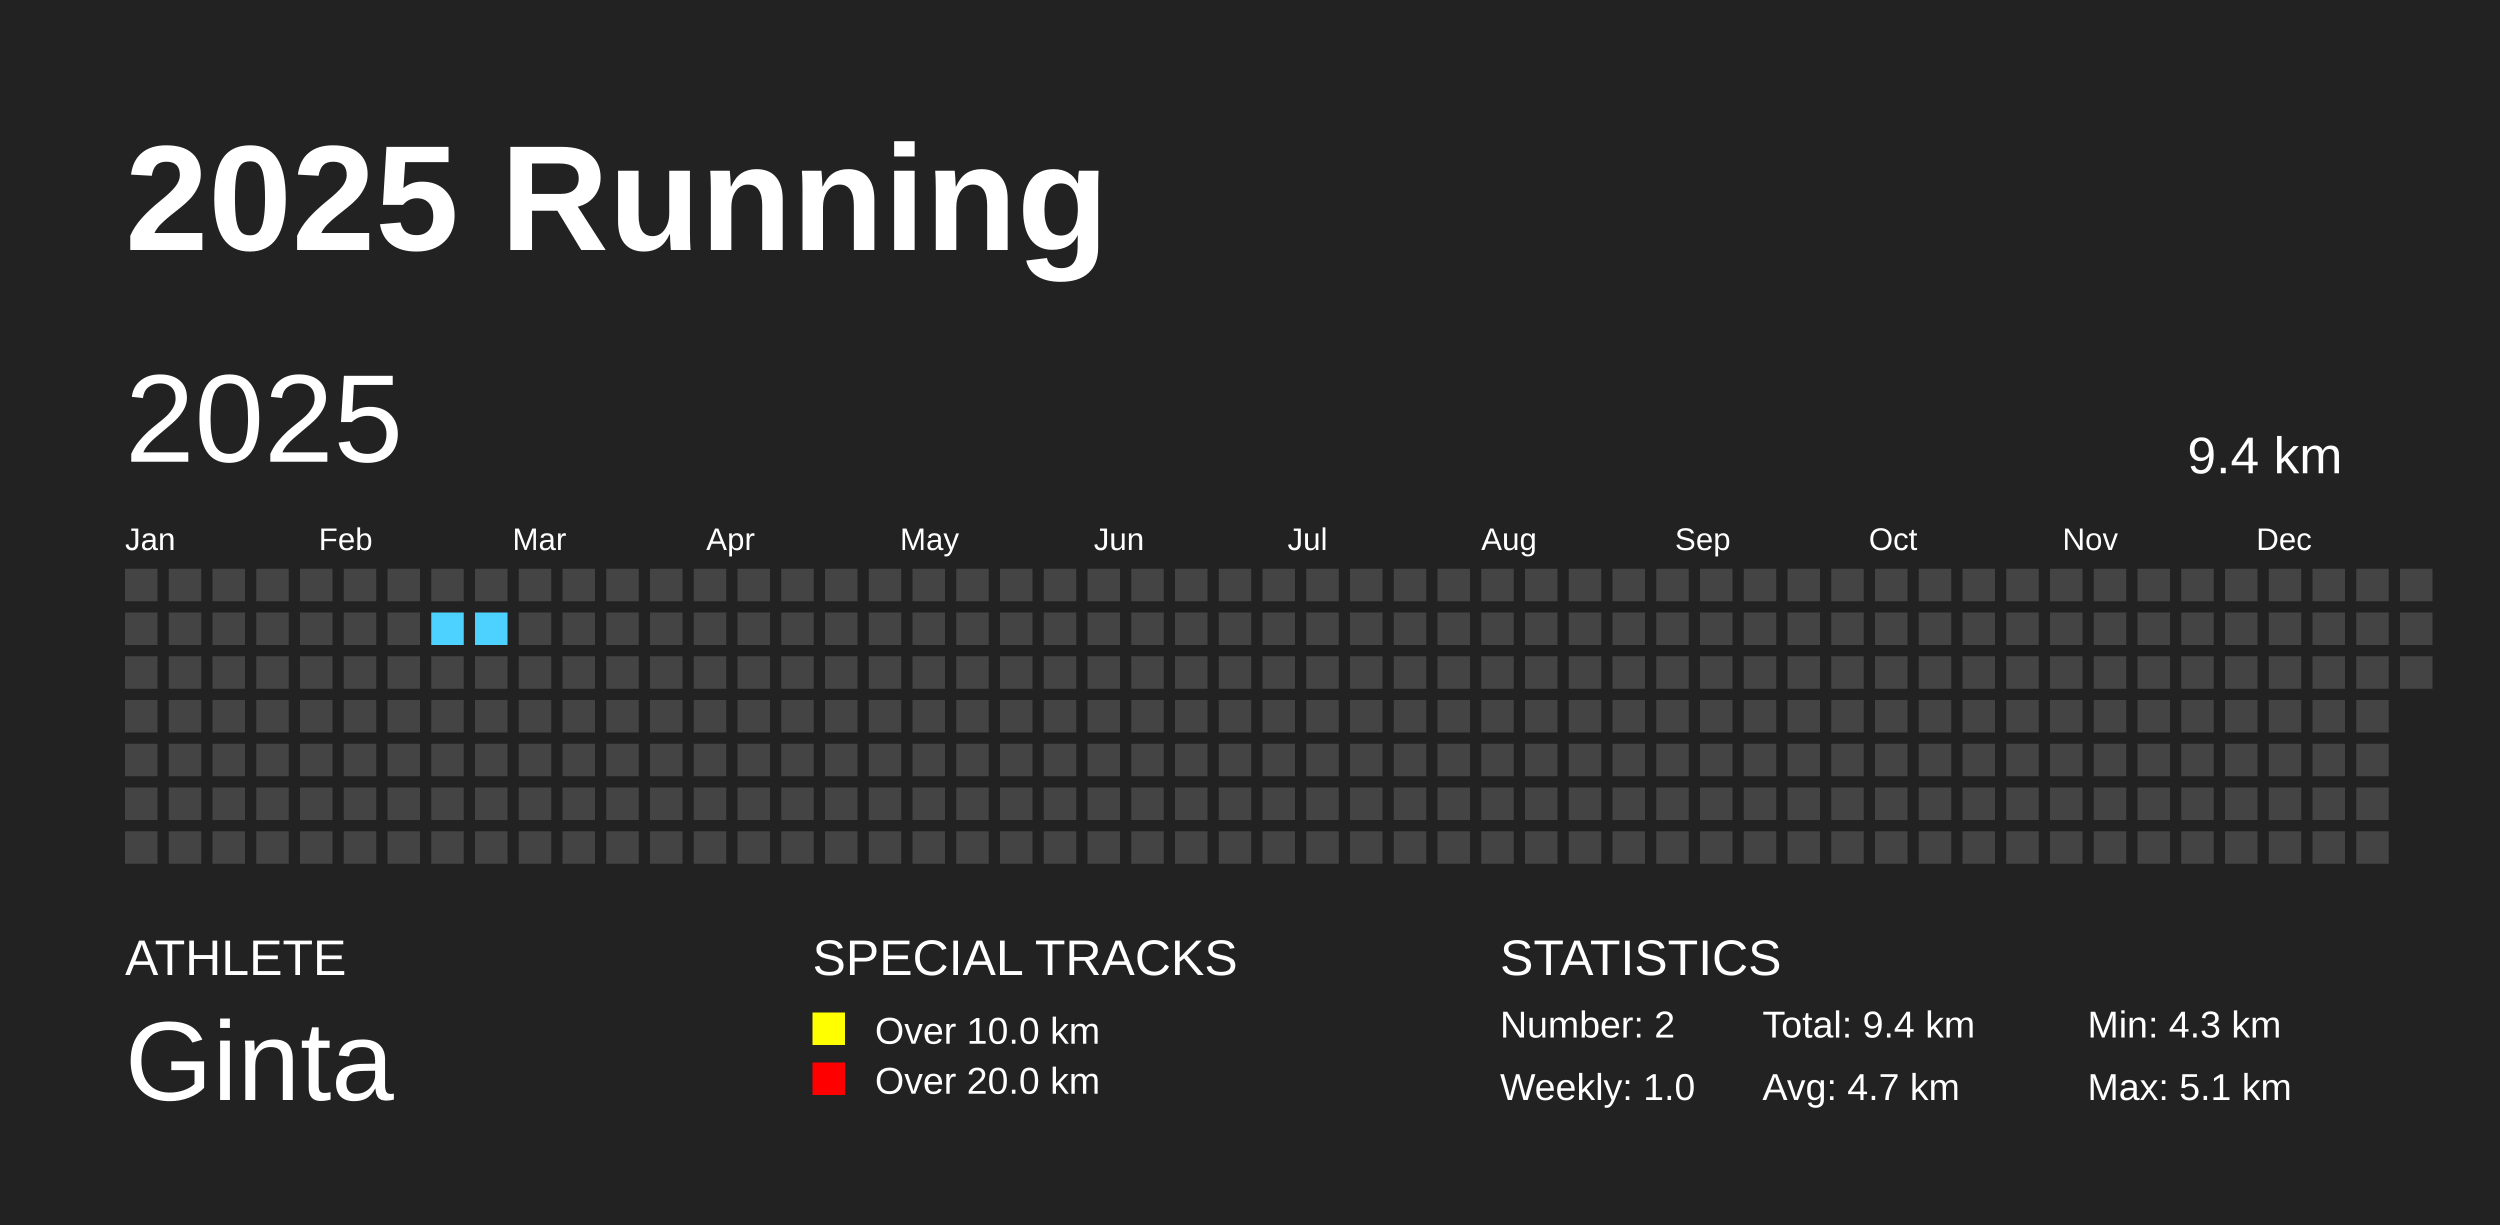
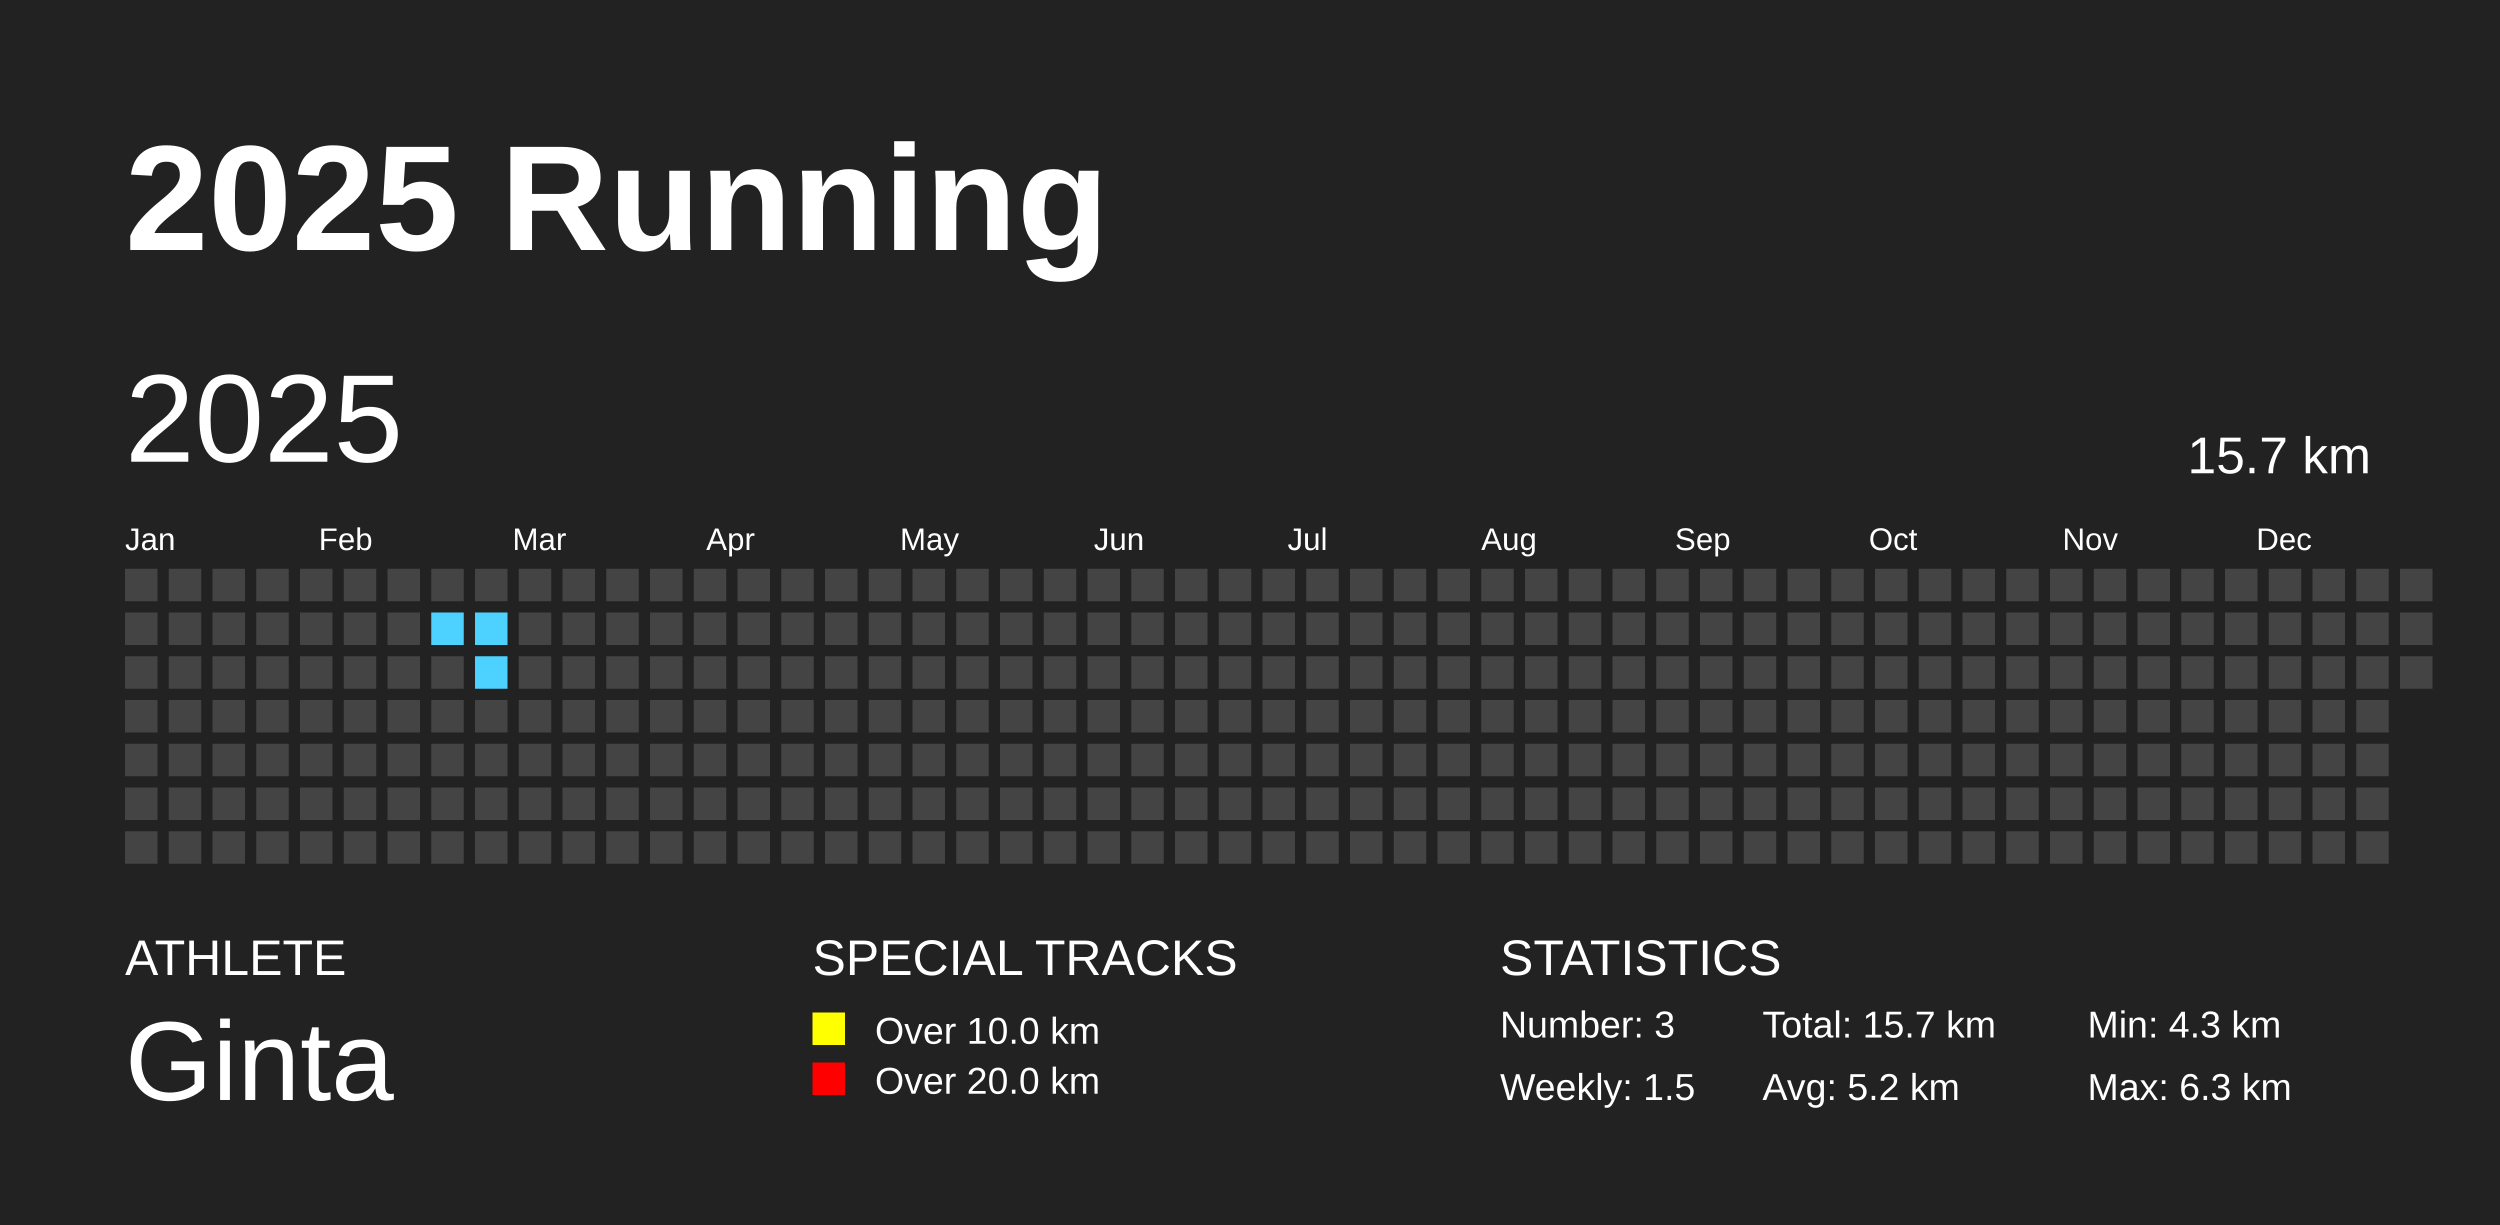
<svg xmlns="http://www.w3.org/2000/svg" baseProfile="full" height="98mm" version="1.1" viewBox="0,0,200,98" width="200mm">
  <defs />
  <rect fill="#222222" height="98" width="200" x="0" y="0" />
  <text fill="#FFFFFF" style="font-size:12px; font-family:Arial; font-weight:bold;" x="10" y="20">2025 Running</text>
  <text fill="#FFFFFF" style="font-size:4px; font-family:Arial" x="10" y="78">ATHLETE</text>
  <text fill="#FFFFFF" style="font-size:9px; font-family:Arial" x="10" y="88">Ginta</text>
  <text fill="#FFFFFF" style="font-size:4px; font-family:Arial" x="65" y="78">SPECIAL TRACKS</text>
  <rect fill="yellow" height="2.6" width="2.6" x="65" y="81" />
  <text fill="#FFFFFF" style="font-size:3px; font-family:Arial" x="70" y="83.5">Over 10.0 km</text>
  <rect fill="red" height="2.6" width="2.6" x="65" y="85" />
  <text fill="#FFFFFF" style="font-size:3px; font-family:Arial" x="70" y="87.5">Over 20.0 km</text>
  <text fill="#FFFFFF" style="font-size:4px; font-family:Arial" x="120" y="78">STATISTICS</text>
-   <text fill="#FFFFFF" style="font-size:3px; font-family:Arial" x="120" y="83">Number: 2</text>
-   <text fill="#FFFFFF" style="font-size:3px; font-family:Arial" x="120" y="88">Weekly: 1.0</text>
-   <text fill="#FFFFFF" style="font-size:3px; font-family:Arial" x="141" y="83">Total: 9.4 km</text>
-   <text fill="#FFFFFF" style="font-size:3px; font-family:Arial" x="141" y="88">Avg: 4.7 km</text>
+   <text fill="#FFFFFF" style="font-size:3px; font-family:Arial" x="120" y="83">Number: 3</text>
+   <text fill="#FFFFFF" style="font-size:3px; font-family:Arial" x="120" y="88">Weekly: 1.5</text>
+   <text fill="#FFFFFF" style="font-size:3px; font-family:Arial" x="141" y="83">Total: 15.7 km</text>
+   <text fill="#FFFFFF" style="font-size:3px; font-family:Arial" x="141" y="88">Avg: 5.2 km</text>
  <text fill="#FFFFFF" style="font-size:3px; font-family:Arial" x="167" y="83">Min: 4.3 km</text>
-   <text fill="#FFFFFF" style="font-size:3px; font-family:Arial" x="167" y="88">Max: 5.1 km</text>
+   <text fill="#FFFFFF" style="font-size:3px; font-family:Arial" x="167" y="88">Max: 6.3 km</text>
  <text dominant-baseline="hanging" fill="#FFFFFF" style="font-size:10.0px; font-family:Arial;" x="10" y="30">2025</text>
-   <text dominant-baseline="hanging" fill="#FFFFFF" style="font-size:4.125px; font-family:Arial;" x="175" y="35">9.4 km</text>
+   <text dominant-baseline="hanging" fill="#FFFFFF" style="font-size:4.125px; font-family:Arial;" x="175" y="35">15.7 km</text>
  <text fill="#FFFFFF" style="font-size:2.5px; font-family:Arial" x="10.0" y="44">Jan</text>
  <text fill="#FFFFFF" style="font-size:2.5px; font-family:Arial" x="25.5" y="44">Feb</text>
  <text fill="#FFFFFF" style="font-size:2.5px; font-family:Arial" x="41.0" y="44">Mar</text>
  <text fill="#FFFFFF" style="font-size:2.5px; font-family:Arial" x="56.5" y="44">Apr</text>
  <text fill="#FFFFFF" style="font-size:2.5px; font-family:Arial" x="72.0" y="44">May</text>
  <text fill="#FFFFFF" style="font-size:2.5px; font-family:Arial" x="87.5" y="44">Jun</text>
  <text fill="#FFFFFF" style="font-size:2.5px; font-family:Arial" x="103.0" y="44">Jul</text>
  <text fill="#FFFFFF" style="font-size:2.5px; font-family:Arial" x="118.5" y="44">Aug</text>
  <text fill="#FFFFFF" style="font-size:2.5px; font-family:Arial" x="134.0" y="44">Sep</text>
  <text fill="#FFFFFF" style="font-size:2.5px; font-family:Arial" x="149.5" y="44">Oct</text>
  <text fill="#FFFFFF" style="font-size:2.5px; font-family:Arial" x="165.0" y="44">Nov</text>
  <text fill="#FFFFFF" style="font-size:2.5px; font-family:Arial" x="180.5" y="44">Dec</text>
  <rect fill="#444444" height="2.6" width="2.6" x="10.0" y="45.5" />
  <rect fill="#444444" height="2.6" width="2.6" x="10.0" y="49.0" />
  <rect fill="#444444" height="2.6" width="2.6" x="10.0" y="52.5" />
  <rect fill="#444444" height="2.6" width="2.6" x="10.0" y="56.0" />
  <rect fill="#444444" height="2.6" width="2.6" x="10.0" y="59.5" />
  <rect fill="#444444" height="2.6" width="2.6" x="10.0" y="63.0" />
  <rect fill="#444444" height="2.6" width="2.6" x="10.0" y="66.5" />
  <rect fill="#444444" height="2.6" width="2.6" x="13.5" y="45.5" />
  <rect fill="#444444" height="2.6" width="2.6" x="13.5" y="49.0" />
  <rect fill="#444444" height="2.6" width="2.6" x="13.5" y="52.5" />
  <rect fill="#444444" height="2.6" width="2.6" x="13.5" y="56.0" />
  <rect fill="#444444" height="2.6" width="2.6" x="13.5" y="59.5" />
  <rect fill="#444444" height="2.6" width="2.6" x="13.5" y="63.0" />
  <rect fill="#444444" height="2.6" width="2.6" x="13.5" y="66.5" />
  <rect fill="#444444" height="2.6" width="2.6" x="17.0" y="45.5" />
  <rect fill="#444444" height="2.6" width="2.6" x="17.0" y="49.0" />
  <rect fill="#444444" height="2.6" width="2.6" x="17.0" y="52.5" />
  <rect fill="#444444" height="2.6" width="2.6" x="17.0" y="56.0" />
  <rect fill="#444444" height="2.6" width="2.6" x="17.0" y="59.5" />
  <rect fill="#444444" height="2.6" width="2.6" x="17.0" y="63.0" />
  <rect fill="#444444" height="2.6" width="2.6" x="17.0" y="66.5" />
  <rect fill="#444444" height="2.6" width="2.6" x="20.5" y="45.5" />
  <rect fill="#444444" height="2.6" width="2.6" x="20.5" y="49.0" />
  <rect fill="#444444" height="2.6" width="2.6" x="20.5" y="52.5" />
  <rect fill="#444444" height="2.6" width="2.6" x="20.5" y="56.0" />
  <rect fill="#444444" height="2.6" width="2.6" x="20.5" y="59.5" />
  <rect fill="#444444" height="2.6" width="2.6" x="20.5" y="63.0" />
  <rect fill="#444444" height="2.6" width="2.6" x="20.5" y="66.5" />
  <rect fill="#444444" height="2.6" width="2.6" x="24.0" y="45.5" />
  <rect fill="#444444" height="2.6" width="2.6" x="24.0" y="49.0" />
  <rect fill="#444444" height="2.6" width="2.6" x="24.0" y="52.5" />
  <rect fill="#444444" height="2.6" width="2.6" x="24.0" y="56.0" />
  <rect fill="#444444" height="2.6" width="2.6" x="24.0" y="59.5" />
  <rect fill="#444444" height="2.6" width="2.6" x="24.0" y="63.0" />
  <rect fill="#444444" height="2.6" width="2.6" x="24.0" y="66.5" />
  <rect fill="#444444" height="2.6" width="2.6" x="27.5" y="45.5" />
  <rect fill="#444444" height="2.6" width="2.6" x="27.5" y="49.0" />
  <rect fill="#444444" height="2.6" width="2.6" x="27.5" y="52.5" />
  <rect fill="#444444" height="2.6" width="2.6" x="27.5" y="56.0" />
  <rect fill="#444444" height="2.6" width="2.6" x="27.5" y="59.5" />
  <rect fill="#444444" height="2.6" width="2.6" x="27.5" y="63.0" />
  <rect fill="#444444" height="2.6" width="2.6" x="27.5" y="66.5" />
  <rect fill="#444444" height="2.6" width="2.6" x="31.0" y="45.5" />
  <rect fill="#444444" height="2.6" width="2.6" x="31.0" y="49.0" />
  <rect fill="#444444" height="2.6" width="2.6" x="31.0" y="52.5" />
  <rect fill="#444444" height="2.6" width="2.6" x="31.0" y="56.0" />
  <rect fill="#444444" height="2.6" width="2.6" x="31.0" y="59.5" />
  <rect fill="#444444" height="2.6" width="2.6" x="31.0" y="63.0" />
  <rect fill="#444444" height="2.6" width="2.6" x="31.0" y="66.5" />
  <rect fill="#444444" height="2.6" width="2.6" x="34.5" y="45.5" />
  <rect fill="#4dd2ff" height="2.6" width="2.6" x="34.5" y="49.0" />
  <rect fill="#444444" height="2.6" width="2.6" x="34.5" y="52.5" />
  <rect fill="#444444" height="2.6" width="2.6" x="34.5" y="56.0" />
  <rect fill="#444444" height="2.6" width="2.6" x="34.5" y="59.5" />
  <rect fill="#444444" height="2.6" width="2.6" x="34.5" y="63.0" />
  <rect fill="#444444" height="2.6" width="2.6" x="34.5" y="66.5" />
  <rect fill="#444444" height="2.6" width="2.6" x="38.0" y="45.5" />
  <rect fill="#4dd2ff" height="2.6" width="2.6" x="38.0" y="49.0" />
-   <rect fill="#444444" height="2.6" width="2.6" x="38.0" y="52.5" />
+   <rect fill="#4dd2ff" height="2.6" width="2.6" x="38.0" y="52.5" />
  <rect fill="#444444" height="2.6" width="2.6" x="38.0" y="56.0" />
  <rect fill="#444444" height="2.6" width="2.6" x="38.0" y="59.5" />
  <rect fill="#444444" height="2.6" width="2.6" x="38.0" y="63.0" />
  <rect fill="#444444" height="2.6" width="2.6" x="38.0" y="66.5" />
  <rect fill="#444444" height="2.6" width="2.6" x="41.5" y="45.5" />
  <rect fill="#444444" height="2.6" width="2.6" x="41.5" y="49.0" />
  <rect fill="#444444" height="2.6" width="2.6" x="41.5" y="52.5" />
  <rect fill="#444444" height="2.6" width="2.6" x="41.5" y="56.0" />
  <rect fill="#444444" height="2.6" width="2.6" x="41.5" y="59.5" />
  <rect fill="#444444" height="2.6" width="2.6" x="41.5" y="63.0" />
  <rect fill="#444444" height="2.6" width="2.6" x="41.5" y="66.5" />
  <rect fill="#444444" height="2.6" width="2.6" x="45.0" y="45.5" />
  <rect fill="#444444" height="2.6" width="2.6" x="45.0" y="49.0" />
  <rect fill="#444444" height="2.6" width="2.6" x="45.0" y="52.5" />
  <rect fill="#444444" height="2.6" width="2.6" x="45.0" y="56.0" />
  <rect fill="#444444" height="2.6" width="2.6" x="45.0" y="59.5" />
  <rect fill="#444444" height="2.6" width="2.6" x="45.0" y="63.0" />
  <rect fill="#444444" height="2.6" width="2.6" x="45.0" y="66.5" />
  <rect fill="#444444" height="2.6" width="2.6" x="48.5" y="45.5" />
  <rect fill="#444444" height="2.6" width="2.6" x="48.5" y="49.0" />
  <rect fill="#444444" height="2.6" width="2.6" x="48.5" y="52.5" />
  <rect fill="#444444" height="2.6" width="2.6" x="48.5" y="56.0" />
  <rect fill="#444444" height="2.6" width="2.6" x="48.5" y="59.5" />
  <rect fill="#444444" height="2.6" width="2.6" x="48.5" y="63.0" />
  <rect fill="#444444" height="2.6" width="2.6" x="48.5" y="66.5" />
  <rect fill="#444444" height="2.6" width="2.6" x="52.0" y="45.5" />
  <rect fill="#444444" height="2.6" width="2.6" x="52.0" y="49.0" />
  <rect fill="#444444" height="2.6" width="2.6" x="52.0" y="52.5" />
  <rect fill="#444444" height="2.6" width="2.6" x="52.0" y="56.0" />
  <rect fill="#444444" height="2.6" width="2.6" x="52.0" y="59.5" />
  <rect fill="#444444" height="2.6" width="2.6" x="52.0" y="63.0" />
  <rect fill="#444444" height="2.6" width="2.6" x="52.0" y="66.5" />
  <rect fill="#444444" height="2.6" width="2.6" x="55.5" y="45.5" />
  <rect fill="#444444" height="2.6" width="2.6" x="55.5" y="49.0" />
  <rect fill="#444444" height="2.6" width="2.6" x="55.5" y="52.5" />
  <rect fill="#444444" height="2.6" width="2.6" x="55.5" y="56.0" />
  <rect fill="#444444" height="2.6" width="2.6" x="55.5" y="59.5" />
  <rect fill="#444444" height="2.6" width="2.6" x="55.5" y="63.0" />
  <rect fill="#444444" height="2.6" width="2.6" x="55.5" y="66.5" />
  <rect fill="#444444" height="2.6" width="2.6" x="59.0" y="45.5" />
  <rect fill="#444444" height="2.6" width="2.6" x="59.0" y="49.0" />
  <rect fill="#444444" height="2.6" width="2.6" x="59.0" y="52.5" />
  <rect fill="#444444" height="2.6" width="2.6" x="59.0" y="56.0" />
  <rect fill="#444444" height="2.6" width="2.6" x="59.0" y="59.5" />
  <rect fill="#444444" height="2.6" width="2.6" x="59.0" y="63.0" />
  <rect fill="#444444" height="2.6" width="2.6" x="59.0" y="66.5" />
  <rect fill="#444444" height="2.6" width="2.6" x="62.5" y="45.5" />
  <rect fill="#444444" height="2.6" width="2.6" x="62.5" y="49.0" />
  <rect fill="#444444" height="2.6" width="2.6" x="62.5" y="52.5" />
  <rect fill="#444444" height="2.6" width="2.6" x="62.5" y="56.0" />
  <rect fill="#444444" height="2.6" width="2.6" x="62.5" y="59.5" />
  <rect fill="#444444" height="2.6" width="2.6" x="62.5" y="63.0" />
  <rect fill="#444444" height="2.6" width="2.6" x="62.5" y="66.5" />
  <rect fill="#444444" height="2.6" width="2.6" x="66.0" y="45.5" />
  <rect fill="#444444" height="2.6" width="2.6" x="66.0" y="49.0" />
  <rect fill="#444444" height="2.6" width="2.6" x="66.0" y="52.5" />
  <rect fill="#444444" height="2.6" width="2.6" x="66.0" y="56.0" />
  <rect fill="#444444" height="2.6" width="2.6" x="66.0" y="59.5" />
  <rect fill="#444444" height="2.6" width="2.6" x="66.0" y="63.0" />
  <rect fill="#444444" height="2.6" width="2.6" x="66.0" y="66.5" />
  <rect fill="#444444" height="2.6" width="2.6" x="69.5" y="45.5" />
  <rect fill="#444444" height="2.6" width="2.6" x="69.5" y="49.0" />
  <rect fill="#444444" height="2.6" width="2.6" x="69.5" y="52.5" />
  <rect fill="#444444" height="2.6" width="2.6" x="69.5" y="56.0" />
  <rect fill="#444444" height="2.6" width="2.6" x="69.5" y="59.5" />
  <rect fill="#444444" height="2.6" width="2.6" x="69.5" y="63.0" />
  <rect fill="#444444" height="2.6" width="2.6" x="69.5" y="66.5" />
  <rect fill="#444444" height="2.6" width="2.6" x="73.0" y="45.5" />
  <rect fill="#444444" height="2.6" width="2.6" x="73.0" y="49.0" />
  <rect fill="#444444" height="2.6" width="2.6" x="73.0" y="52.5" />
  <rect fill="#444444" height="2.6" width="2.6" x="73.0" y="56.0" />
  <rect fill="#444444" height="2.6" width="2.6" x="73.0" y="59.5" />
  <rect fill="#444444" height="2.6" width="2.6" x="73.0" y="63.0" />
  <rect fill="#444444" height="2.6" width="2.6" x="73.0" y="66.5" />
  <rect fill="#444444" height="2.6" width="2.6" x="76.5" y="45.5" />
  <rect fill="#444444" height="2.6" width="2.6" x="76.5" y="49.0" />
  <rect fill="#444444" height="2.6" width="2.6" x="76.5" y="52.5" />
  <rect fill="#444444" height="2.6" width="2.6" x="76.5" y="56.0" />
  <rect fill="#444444" height="2.6" width="2.6" x="76.5" y="59.5" />
  <rect fill="#444444" height="2.6" width="2.6" x="76.5" y="63.0" />
  <rect fill="#444444" height="2.6" width="2.6" x="76.5" y="66.5" />
  <rect fill="#444444" height="2.6" width="2.6" x="80.0" y="45.5" />
  <rect fill="#444444" height="2.6" width="2.6" x="80.0" y="49.0" />
  <rect fill="#444444" height="2.6" width="2.6" x="80.0" y="52.5" />
  <rect fill="#444444" height="2.6" width="2.6" x="80.0" y="56.0" />
  <rect fill="#444444" height="2.6" width="2.6" x="80.0" y="59.5" />
  <rect fill="#444444" height="2.6" width="2.6" x="80.0" y="63.0" />
  <rect fill="#444444" height="2.6" width="2.6" x="80.0" y="66.5" />
  <rect fill="#444444" height="2.6" width="2.6" x="83.5" y="45.5" />
  <rect fill="#444444" height="2.6" width="2.6" x="83.5" y="49.0" />
  <rect fill="#444444" height="2.6" width="2.6" x="83.5" y="52.5" />
  <rect fill="#444444" height="2.6" width="2.6" x="83.5" y="56.0" />
  <rect fill="#444444" height="2.6" width="2.6" x="83.5" y="59.5" />
  <rect fill="#444444" height="2.6" width="2.6" x="83.5" y="63.0" />
  <rect fill="#444444" height="2.6" width="2.6" x="83.5" y="66.5" />
  <rect fill="#444444" height="2.6" width="2.6" x="87.0" y="45.5" />
  <rect fill="#444444" height="2.6" width="2.6" x="87.0" y="49.0" />
  <rect fill="#444444" height="2.6" width="2.6" x="87.0" y="52.5" />
  <rect fill="#444444" height="2.6" width="2.6" x="87.0" y="56.0" />
  <rect fill="#444444" height="2.6" width="2.6" x="87.0" y="59.5" />
  <rect fill="#444444" height="2.6" width="2.6" x="87.0" y="63.0" />
  <rect fill="#444444" height="2.6" width="2.6" x="87.0" y="66.5" />
  <rect fill="#444444" height="2.6" width="2.6" x="90.5" y="45.5" />
  <rect fill="#444444" height="2.6" width="2.6" x="90.5" y="49.0" />
  <rect fill="#444444" height="2.6" width="2.6" x="90.5" y="52.5" />
  <rect fill="#444444" height="2.6" width="2.6" x="90.5" y="56.0" />
  <rect fill="#444444" height="2.6" width="2.6" x="90.5" y="59.5" />
  <rect fill="#444444" height="2.6" width="2.6" x="90.5" y="63.0" />
  <rect fill="#444444" height="2.6" width="2.6" x="90.5" y="66.5" />
  <rect fill="#444444" height="2.6" width="2.6" x="94.0" y="45.5" />
  <rect fill="#444444" height="2.6" width="2.6" x="94.0" y="49.0" />
  <rect fill="#444444" height="2.6" width="2.6" x="94.0" y="52.5" />
  <rect fill="#444444" height="2.6" width="2.6" x="94.0" y="56.0" />
  <rect fill="#444444" height="2.6" width="2.6" x="94.0" y="59.5" />
  <rect fill="#444444" height="2.6" width="2.6" x="94.0" y="63.0" />
  <rect fill="#444444" height="2.6" width="2.6" x="94.0" y="66.5" />
  <rect fill="#444444" height="2.6" width="2.6" x="97.5" y="45.5" />
  <rect fill="#444444" height="2.6" width="2.6" x="97.5" y="49.0" />
  <rect fill="#444444" height="2.6" width="2.6" x="97.5" y="52.5" />
  <rect fill="#444444" height="2.6" width="2.6" x="97.5" y="56.0" />
  <rect fill="#444444" height="2.6" width="2.6" x="97.5" y="59.5" />
  <rect fill="#444444" height="2.6" width="2.6" x="97.5" y="63.0" />
  <rect fill="#444444" height="2.6" width="2.6" x="97.5" y="66.5" />
  <rect fill="#444444" height="2.6" width="2.6" x="101.0" y="45.5" />
  <rect fill="#444444" height="2.6" width="2.6" x="101.0" y="49.0" />
  <rect fill="#444444" height="2.6" width="2.6" x="101.0" y="52.5" />
  <rect fill="#444444" height="2.6" width="2.6" x="101.0" y="56.0" />
  <rect fill="#444444" height="2.6" width="2.6" x="101.0" y="59.5" />
  <rect fill="#444444" height="2.6" width="2.6" x="101.0" y="63.0" />
  <rect fill="#444444" height="2.6" width="2.6" x="101.0" y="66.5" />
  <rect fill="#444444" height="2.6" width="2.6" x="104.5" y="45.5" />
  <rect fill="#444444" height="2.6" width="2.6" x="104.5" y="49.0" />
  <rect fill="#444444" height="2.6" width="2.6" x="104.5" y="52.5" />
  <rect fill="#444444" height="2.6" width="2.6" x="104.5" y="56.0" />
  <rect fill="#444444" height="2.6" width="2.6" x="104.5" y="59.5" />
  <rect fill="#444444" height="2.6" width="2.6" x="104.5" y="63.0" />
  <rect fill="#444444" height="2.6" width="2.6" x="104.5" y="66.5" />
  <rect fill="#444444" height="2.6" width="2.6" x="108.0" y="45.5" />
  <rect fill="#444444" height="2.6" width="2.6" x="108.0" y="49.0" />
  <rect fill="#444444" height="2.6" width="2.6" x="108.0" y="52.5" />
  <rect fill="#444444" height="2.6" width="2.6" x="108.0" y="56.0" />
  <rect fill="#444444" height="2.6" width="2.6" x="108.0" y="59.5" />
  <rect fill="#444444" height="2.6" width="2.6" x="108.0" y="63.0" />
  <rect fill="#444444" height="2.6" width="2.6" x="108.0" y="66.5" />
  <rect fill="#444444" height="2.6" width="2.6" x="111.5" y="45.5" />
  <rect fill="#444444" height="2.6" width="2.6" x="111.5" y="49.0" />
  <rect fill="#444444" height="2.6" width="2.6" x="111.5" y="52.5" />
  <rect fill="#444444" height="2.6" width="2.6" x="111.5" y="56.0" />
  <rect fill="#444444" height="2.6" width="2.6" x="111.5" y="59.5" />
  <rect fill="#444444" height="2.6" width="2.6" x="111.5" y="63.0" />
  <rect fill="#444444" height="2.6" width="2.6" x="111.5" y="66.5" />
  <rect fill="#444444" height="2.6" width="2.6" x="115.0" y="45.5" />
  <rect fill="#444444" height="2.6" width="2.6" x="115.0" y="49.0" />
  <rect fill="#444444" height="2.6" width="2.6" x="115.0" y="52.5" />
  <rect fill="#444444" height="2.6" width="2.6" x="115.0" y="56.0" />
  <rect fill="#444444" height="2.6" width="2.6" x="115.0" y="59.5" />
  <rect fill="#444444" height="2.6" width="2.6" x="115.0" y="63.0" />
  <rect fill="#444444" height="2.6" width="2.6" x="115.0" y="66.5" />
  <rect fill="#444444" height="2.6" width="2.6" x="118.5" y="45.5" />
  <rect fill="#444444" height="2.6" width="2.6" x="118.5" y="49.0" />
  <rect fill="#444444" height="2.6" width="2.6" x="118.5" y="52.5" />
  <rect fill="#444444" height="2.6" width="2.6" x="118.5" y="56.0" />
  <rect fill="#444444" height="2.6" width="2.6" x="118.5" y="59.5" />
  <rect fill="#444444" height="2.6" width="2.6" x="118.5" y="63.0" />
  <rect fill="#444444" height="2.6" width="2.6" x="118.5" y="66.5" />
  <rect fill="#444444" height="2.6" width="2.6" x="122.0" y="45.5" />
  <rect fill="#444444" height="2.6" width="2.6" x="122.0" y="49.0" />
  <rect fill="#444444" height="2.6" width="2.6" x="122.0" y="52.5" />
  <rect fill="#444444" height="2.6" width="2.6" x="122.0" y="56.0" />
  <rect fill="#444444" height="2.6" width="2.6" x="122.0" y="59.5" />
  <rect fill="#444444" height="2.6" width="2.6" x="122.0" y="63.0" />
  <rect fill="#444444" height="2.6" width="2.6" x="122.0" y="66.5" />
  <rect fill="#444444" height="2.6" width="2.6" x="125.5" y="45.5" />
  <rect fill="#444444" height="2.6" width="2.6" x="125.5" y="49.0" />
  <rect fill="#444444" height="2.6" width="2.6" x="125.5" y="52.5" />
  <rect fill="#444444" height="2.6" width="2.6" x="125.5" y="56.0" />
  <rect fill="#444444" height="2.6" width="2.6" x="125.5" y="59.5" />
  <rect fill="#444444" height="2.6" width="2.6" x="125.5" y="63.0" />
  <rect fill="#444444" height="2.6" width="2.6" x="125.5" y="66.5" />
  <rect fill="#444444" height="2.6" width="2.6" x="129.0" y="45.5" />
  <rect fill="#444444" height="2.6" width="2.6" x="129.0" y="49.0" />
  <rect fill="#444444" height="2.6" width="2.6" x="129.0" y="52.5" />
  <rect fill="#444444" height="2.6" width="2.6" x="129.0" y="56.0" />
  <rect fill="#444444" height="2.6" width="2.6" x="129.0" y="59.5" />
  <rect fill="#444444" height="2.6" width="2.6" x="129.0" y="63.0" />
  <rect fill="#444444" height="2.6" width="2.6" x="129.0" y="66.5" />
  <rect fill="#444444" height="2.6" width="2.6" x="132.5" y="45.5" />
  <rect fill="#444444" height="2.6" width="2.6" x="132.5" y="49.0" />
  <rect fill="#444444" height="2.6" width="2.6" x="132.5" y="52.5" />
  <rect fill="#444444" height="2.6" width="2.6" x="132.5" y="56.0" />
  <rect fill="#444444" height="2.6" width="2.6" x="132.5" y="59.5" />
  <rect fill="#444444" height="2.6" width="2.6" x="132.5" y="63.0" />
  <rect fill="#444444" height="2.6" width="2.6" x="132.5" y="66.5" />
  <rect fill="#444444" height="2.6" width="2.6" x="136.0" y="45.5" />
  <rect fill="#444444" height="2.6" width="2.6" x="136.0" y="49.0" />
  <rect fill="#444444" height="2.6" width="2.6" x="136.0" y="52.5" />
  <rect fill="#444444" height="2.6" width="2.6" x="136.0" y="56.0" />
  <rect fill="#444444" height="2.6" width="2.6" x="136.0" y="59.5" />
  <rect fill="#444444" height="2.6" width="2.6" x="136.0" y="63.0" />
  <rect fill="#444444" height="2.6" width="2.6" x="136.0" y="66.5" />
  <rect fill="#444444" height="2.6" width="2.6" x="139.5" y="45.5" />
  <rect fill="#444444" height="2.6" width="2.6" x="139.5" y="49.0" />
  <rect fill="#444444" height="2.6" width="2.6" x="139.5" y="52.5" />
  <rect fill="#444444" height="2.6" width="2.6" x="139.5" y="56.0" />
  <rect fill="#444444" height="2.6" width="2.6" x="139.5" y="59.5" />
  <rect fill="#444444" height="2.6" width="2.6" x="139.5" y="63.0" />
  <rect fill="#444444" height="2.6" width="2.6" x="139.5" y="66.5" />
  <rect fill="#444444" height="2.6" width="2.6" x="143.0" y="45.5" />
  <rect fill="#444444" height="2.6" width="2.6" x="143.0" y="49.0" />
  <rect fill="#444444" height="2.6" width="2.6" x="143.0" y="52.5" />
  <rect fill="#444444" height="2.6" width="2.6" x="143.0" y="56.0" />
  <rect fill="#444444" height="2.6" width="2.6" x="143.0" y="59.5" />
  <rect fill="#444444" height="2.6" width="2.6" x="143.0" y="63.0" />
  <rect fill="#444444" height="2.6" width="2.6" x="143.0" y="66.5" />
  <rect fill="#444444" height="2.6" width="2.6" x="146.5" y="45.5" />
  <rect fill="#444444" height="2.6" width="2.6" x="146.5" y="49.0" />
  <rect fill="#444444" height="2.6" width="2.6" x="146.5" y="52.5" />
  <rect fill="#444444" height="2.6" width="2.6" x="146.5" y="56.0" />
  <rect fill="#444444" height="2.6" width="2.6" x="146.5" y="59.5" />
  <rect fill="#444444" height="2.6" width="2.6" x="146.5" y="63.0" />
  <rect fill="#444444" height="2.6" width="2.6" x="146.5" y="66.5" />
  <rect fill="#444444" height="2.6" width="2.6" x="150.0" y="45.5" />
  <rect fill="#444444" height="2.6" width="2.6" x="150.0" y="49.0" />
  <rect fill="#444444" height="2.6" width="2.6" x="150.0" y="52.5" />
  <rect fill="#444444" height="2.6" width="2.6" x="150.0" y="56.0" />
  <rect fill="#444444" height="2.6" width="2.6" x="150.0" y="59.5" />
  <rect fill="#444444" height="2.6" width="2.6" x="150.0" y="63.0" />
  <rect fill="#444444" height="2.6" width="2.6" x="150.0" y="66.5" />
  <rect fill="#444444" height="2.6" width="2.6" x="153.5" y="45.5" />
  <rect fill="#444444" height="2.6" width="2.6" x="153.5" y="49.0" />
  <rect fill="#444444" height="2.6" width="2.6" x="153.5" y="52.5" />
  <rect fill="#444444" height="2.6" width="2.6" x="153.5" y="56.0" />
  <rect fill="#444444" height="2.6" width="2.6" x="153.5" y="59.5" />
  <rect fill="#444444" height="2.6" width="2.6" x="153.5" y="63.0" />
  <rect fill="#444444" height="2.6" width="2.6" x="153.5" y="66.5" />
  <rect fill="#444444" height="2.6" width="2.6" x="157.0" y="45.5" />
  <rect fill="#444444" height="2.6" width="2.6" x="157.0" y="49.0" />
  <rect fill="#444444" height="2.6" width="2.6" x="157.0" y="52.5" />
  <rect fill="#444444" height="2.6" width="2.6" x="157.0" y="56.0" />
  <rect fill="#444444" height="2.6" width="2.6" x="157.0" y="59.5" />
  <rect fill="#444444" height="2.6" width="2.6" x="157.0" y="63.0" />
  <rect fill="#444444" height="2.6" width="2.6" x="157.0" y="66.5" />
  <rect fill="#444444" height="2.6" width="2.6" x="160.5" y="45.5" />
  <rect fill="#444444" height="2.6" width="2.6" x="160.5" y="49.0" />
  <rect fill="#444444" height="2.6" width="2.6" x="160.5" y="52.5" />
  <rect fill="#444444" height="2.6" width="2.6" x="160.5" y="56.0" />
  <rect fill="#444444" height="2.6" width="2.6" x="160.5" y="59.5" />
  <rect fill="#444444" height="2.6" width="2.6" x="160.5" y="63.0" />
  <rect fill="#444444" height="2.6" width="2.6" x="160.5" y="66.5" />
  <rect fill="#444444" height="2.6" width="2.6" x="164.0" y="45.5" />
  <rect fill="#444444" height="2.6" width="2.6" x="164.0" y="49.0" />
  <rect fill="#444444" height="2.6" width="2.6" x="164.0" y="52.5" />
  <rect fill="#444444" height="2.6" width="2.6" x="164.0" y="56.0" />
  <rect fill="#444444" height="2.6" width="2.6" x="164.0" y="59.5" />
  <rect fill="#444444" height="2.6" width="2.6" x="164.0" y="63.0" />
  <rect fill="#444444" height="2.6" width="2.6" x="164.0" y="66.5" />
  <rect fill="#444444" height="2.6" width="2.6" x="167.5" y="45.5" />
  <rect fill="#444444" height="2.6" width="2.6" x="167.5" y="49.0" />
  <rect fill="#444444" height="2.6" width="2.6" x="167.5" y="52.5" />
  <rect fill="#444444" height="2.6" width="2.6" x="167.5" y="56.0" />
  <rect fill="#444444" height="2.6" width="2.6" x="167.5" y="59.5" />
  <rect fill="#444444" height="2.6" width="2.6" x="167.5" y="63.0" />
  <rect fill="#444444" height="2.6" width="2.6" x="167.5" y="66.5" />
  <rect fill="#444444" height="2.6" width="2.6" x="171.0" y="45.5" />
  <rect fill="#444444" height="2.6" width="2.6" x="171.0" y="49.0" />
  <rect fill="#444444" height="2.6" width="2.6" x="171.0" y="52.5" />
  <rect fill="#444444" height="2.6" width="2.6" x="171.0" y="56.0" />
  <rect fill="#444444" height="2.6" width="2.6" x="171.0" y="59.5" />
  <rect fill="#444444" height="2.6" width="2.6" x="171.0" y="63.0" />
  <rect fill="#444444" height="2.6" width="2.6" x="171.0" y="66.5" />
  <rect fill="#444444" height="2.6" width="2.6" x="174.5" y="45.5" />
  <rect fill="#444444" height="2.6" width="2.6" x="174.5" y="49.0" />
  <rect fill="#444444" height="2.6" width="2.6" x="174.5" y="52.5" />
  <rect fill="#444444" height="2.6" width="2.6" x="174.5" y="56.0" />
  <rect fill="#444444" height="2.6" width="2.6" x="174.5" y="59.5" />
  <rect fill="#444444" height="2.6" width="2.6" x="174.5" y="63.0" />
  <rect fill="#444444" height="2.6" width="2.6" x="174.5" y="66.5" />
  <rect fill="#444444" height="2.6" width="2.6" x="178.0" y="45.5" />
  <rect fill="#444444" height="2.6" width="2.6" x="178.0" y="49.0" />
  <rect fill="#444444" height="2.6" width="2.6" x="178.0" y="52.5" />
  <rect fill="#444444" height="2.6" width="2.6" x="178.0" y="56.0" />
  <rect fill="#444444" height="2.6" width="2.6" x="178.0" y="59.5" />
  <rect fill="#444444" height="2.6" width="2.6" x="178.0" y="63.0" />
  <rect fill="#444444" height="2.6" width="2.6" x="178.0" y="66.5" />
  <rect fill="#444444" height="2.6" width="2.6" x="181.5" y="45.5" />
  <rect fill="#444444" height="2.6" width="2.6" x="181.5" y="49.0" />
  <rect fill="#444444" height="2.6" width="2.6" x="181.5" y="52.5" />
  <rect fill="#444444" height="2.6" width="2.6" x="181.5" y="56.0" />
  <rect fill="#444444" height="2.6" width="2.6" x="181.5" y="59.5" />
  <rect fill="#444444" height="2.6" width="2.6" x="181.5" y="63.0" />
  <rect fill="#444444" height="2.6" width="2.6" x="181.5" y="66.5" />
  <rect fill="#444444" height="2.6" width="2.6" x="185.0" y="45.5" />
  <rect fill="#444444" height="2.6" width="2.6" x="185.0" y="49.0" />
  <rect fill="#444444" height="2.6" width="2.6" x="185.0" y="52.5" />
  <rect fill="#444444" height="2.6" width="2.6" x="185.0" y="56.0" />
  <rect fill="#444444" height="2.6" width="2.6" x="185.0" y="59.5" />
  <rect fill="#444444" height="2.6" width="2.6" x="185.0" y="63.0" />
  <rect fill="#444444" height="2.6" width="2.6" x="185.0" y="66.5" />
  <rect fill="#444444" height="2.6" width="2.6" x="188.5" y="45.5" />
  <rect fill="#444444" height="2.6" width="2.6" x="188.5" y="49.0" />
  <rect fill="#444444" height="2.6" width="2.6" x="188.5" y="52.5" />
  <rect fill="#444444" height="2.6" width="2.6" x="188.5" y="56.0" />
  <rect fill="#444444" height="2.6" width="2.6" x="188.5" y="59.5" />
  <rect fill="#444444" height="2.6" width="2.6" x="188.5" y="63.0" />
  <rect fill="#444444" height="2.6" width="2.6" x="188.5" y="66.5" />
  <rect fill="#444444" height="2.6" width="2.6" x="192.0" y="45.5" />
  <rect fill="#444444" height="2.6" width="2.6" x="192.0" y="49.0" />
  <rect fill="#444444" height="2.6" width="2.6" x="192.0" y="52.5" />
</svg>
